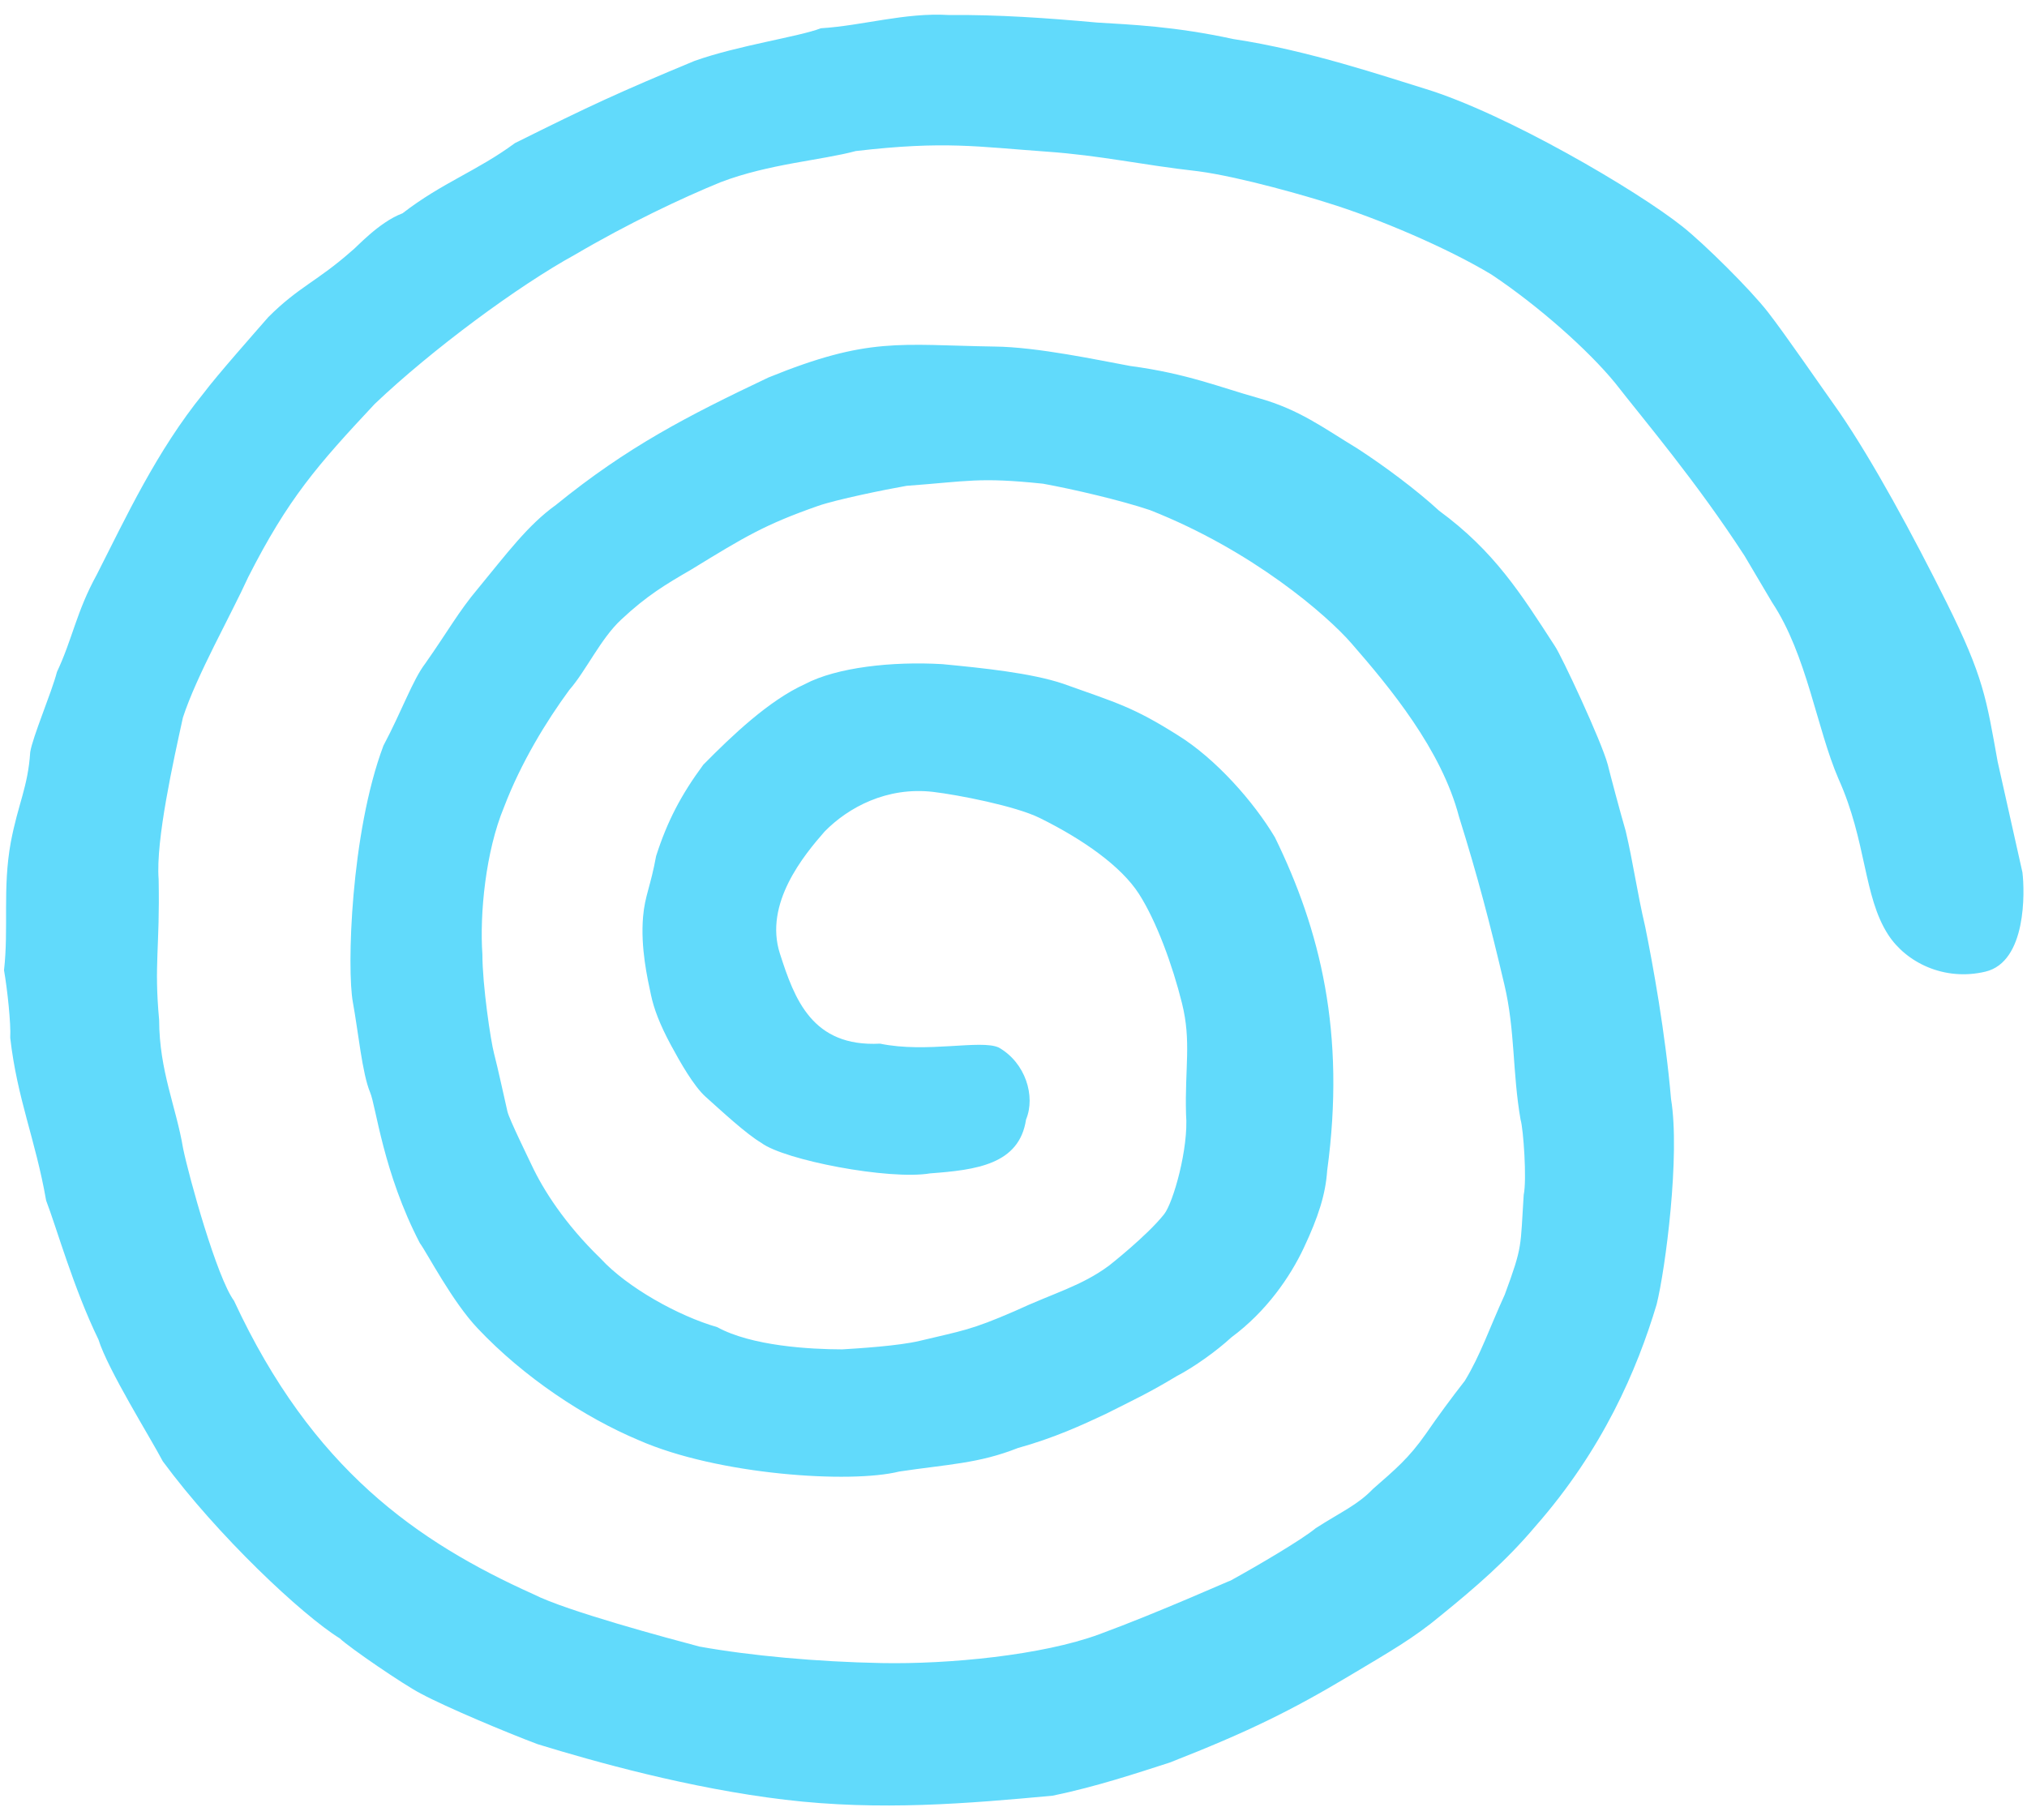
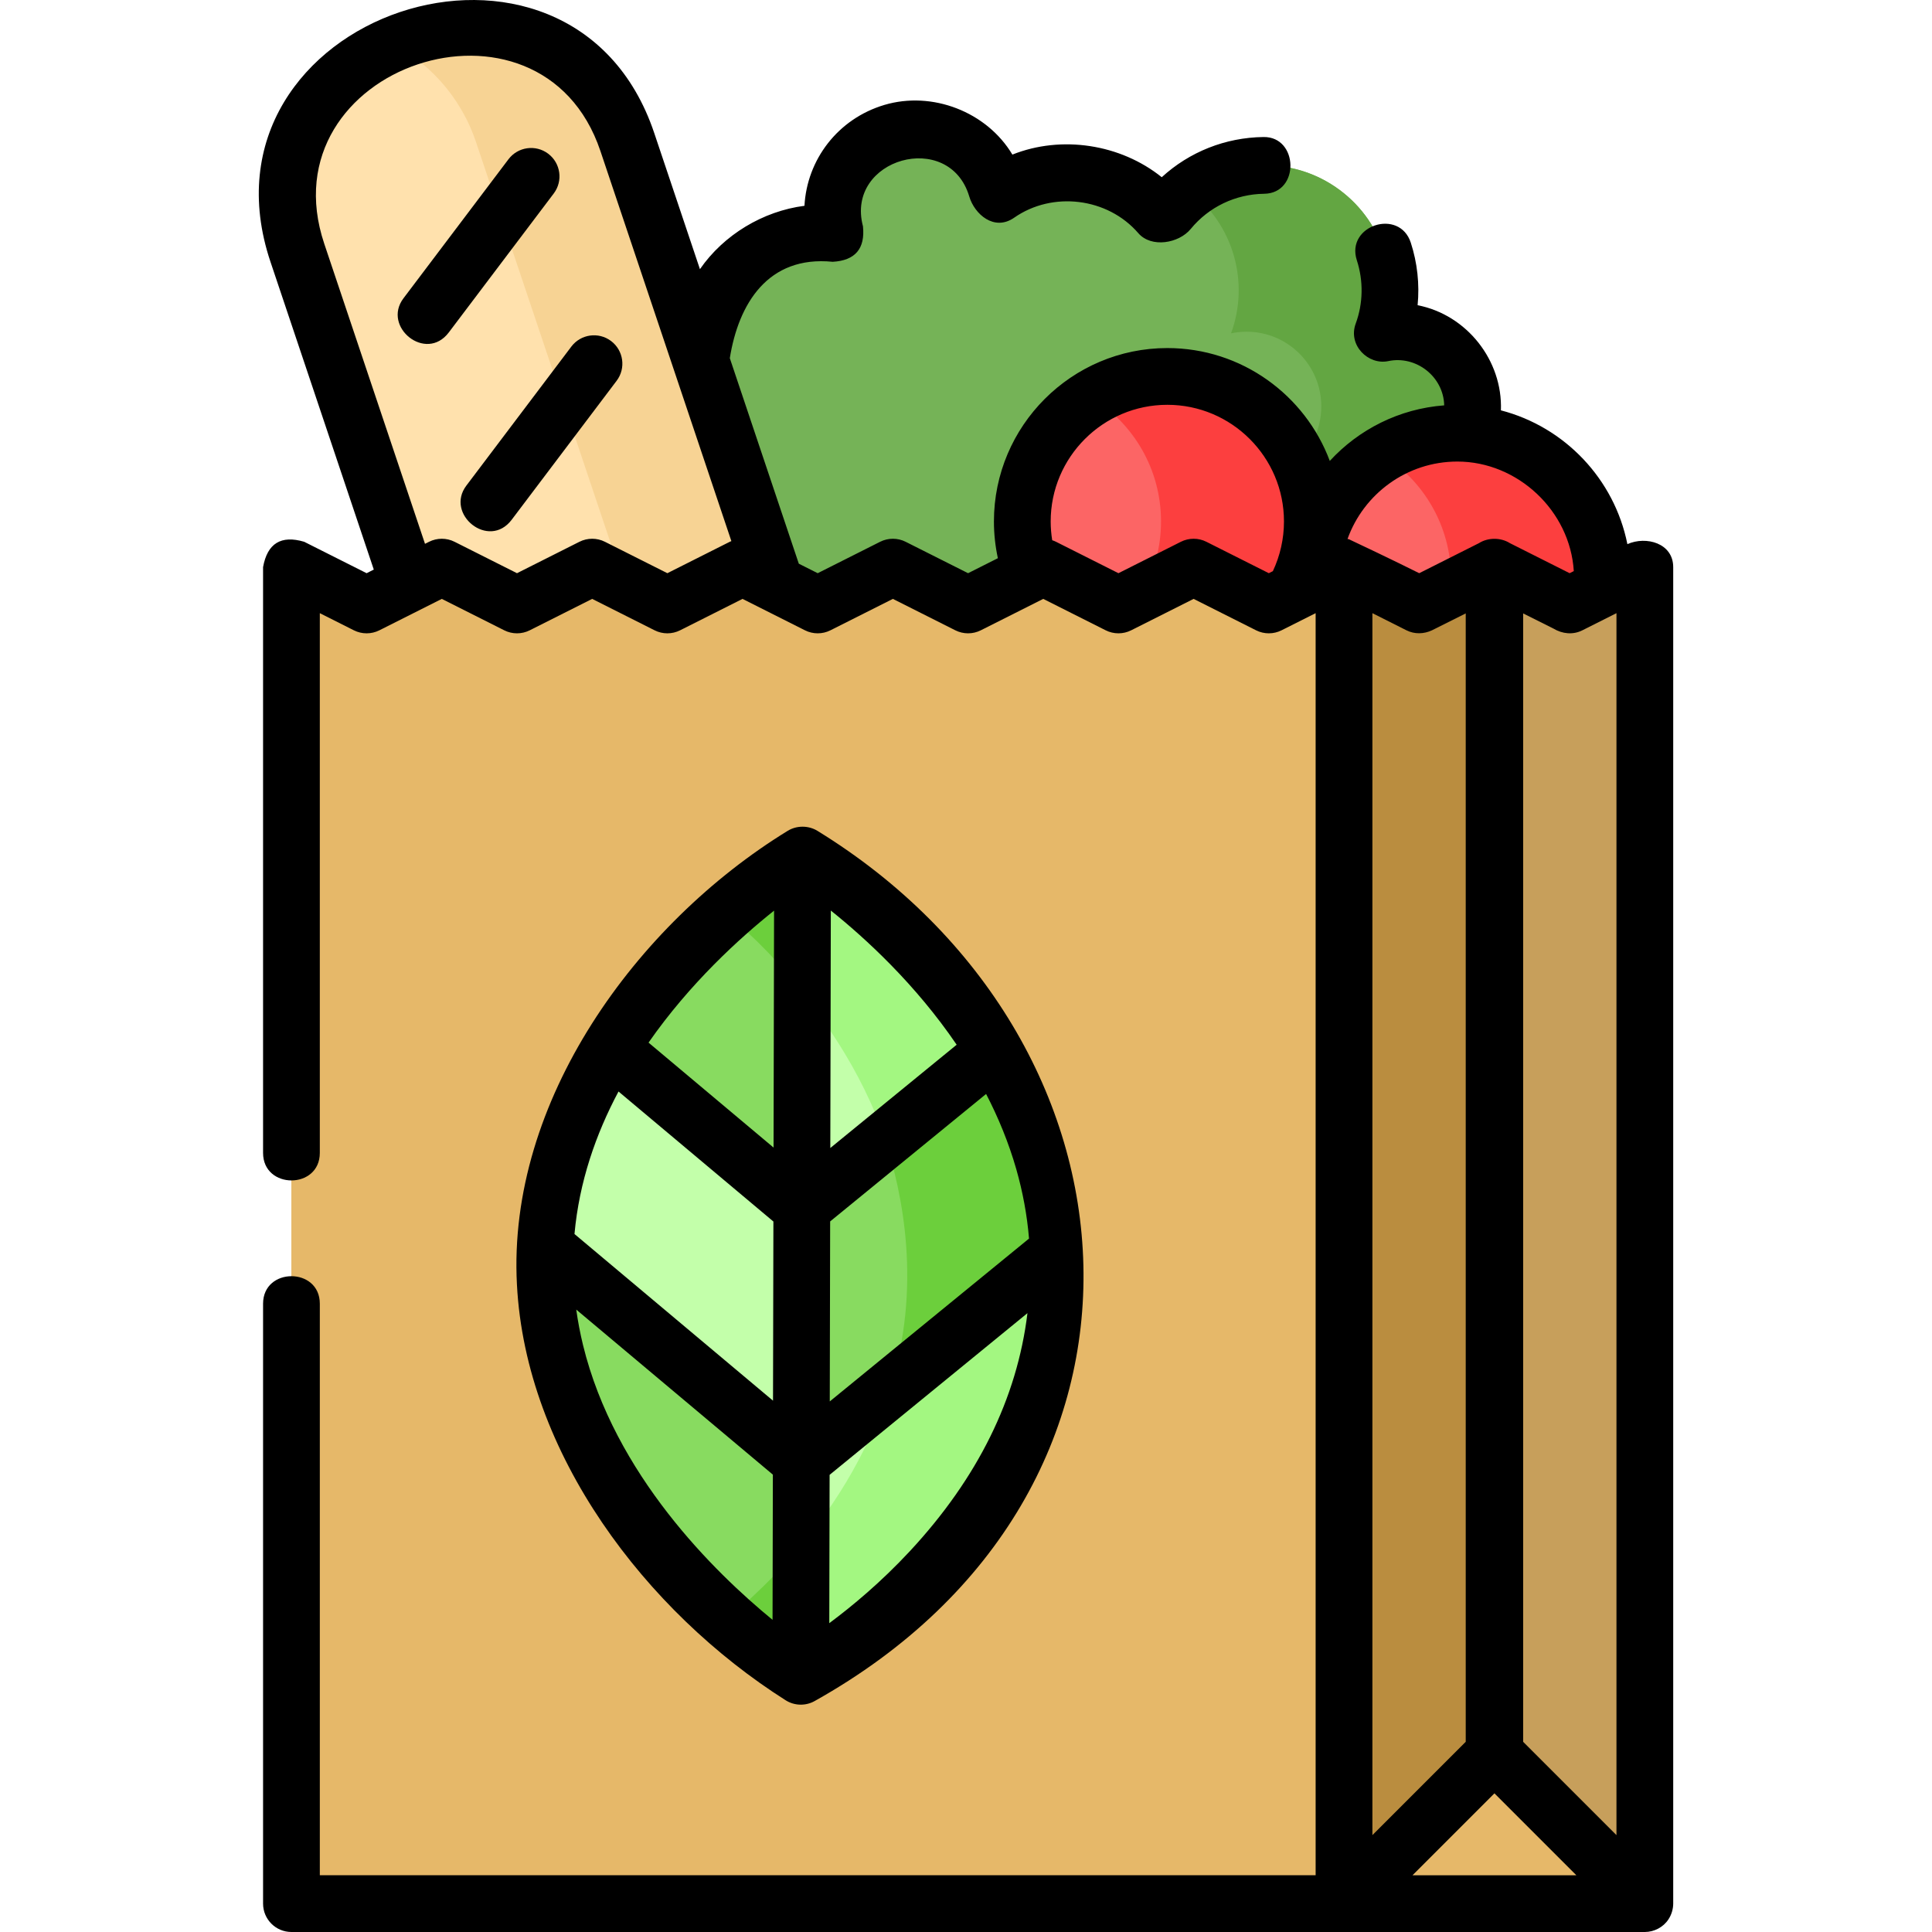
- <svg xmlns="http://www.w3.org/2000/svg" width="127" height="114">
-   <path d="M77.279 2.448c4.702.706 9.504 2.348 12.008 3.114 5.045 1.542 13.235 6.335 16.127 8.634 1.368 1.087 4.245 3.934 5.359 5.367 1.085 1.396 3.158 4.42 4.481 6.283 2.105 3.075 4.584 7.655 6.687 11.87 2.349 4.709 2.51 6.073 3.22 10.01l1.553 6.94c.146 1.2.267 5.602-2.317 6.219-2.583.617-4.971-.575-6.097-2.317-1.558-2.411-1.343-5.833-3.105-9.75-1.374-3.166-1.975-7.767-4.169-11.076l-1.721-2.91c-3.045-4.688-6.219-8.409-8.112-10.836-1.667-2.039-4.78-4.811-7.731-6.783-2.729-1.655-7.141-3.542-10.323-4.514-1.014-.33-5.354-1.606-8.051-1.965-3.66-.411-6.068-.99-9.546-1.235-4.294-.303-6.354-.685-11.924-.034-2.11.572-5.453.799-8.462 1.95-2.43.991-5.81 2.592-9.121 4.537-3.563 1.954-8.972 5.95-12.559 9.362-3.615 3.863-5.423 5.936-7.916 10.833-1.104 2.423-3.239 6.171-4.1 8.817-.588 2.686-1.71 7.696-1.521 10.129.085 4.359-.296 5.257.031 8.82.012 3.208 1.065 5.432 1.503 8.056.375 1.813 2.114 8.086 3.19 9.542 4.891 10.538 11.456 15.102 18.772 18.394 2.062 1.05 8.515 2.777 10.382 3.272 3.183.574 7.372.957 11.404 1.035 4.242.083 10.089-.492 13.637-1.798 3.84-1.412 8.28-3.419 8.229-3.363 1.782-.982 4.501-2.585 5.348-3.29 1.637-1.049 2.623-1.455 3.593-2.465 1.399-1.224 2.246-1.929 3.306-3.446a69.052 69.052 0 0 1 2.44-3.321c.982-1.609 1.546-3.305 2.505-5.403 1.147-3.103.969-2.954 1.187-6.25.206-.955-.022-4.165-.195-4.71-.517-2.962-.334-5.575-1.012-8.451-.916-3.891-1.677-6.803-2.846-10.536-1.099-4.203-4.327-8.097-6.75-10.878-1.501-1.724-6.158-5.796-12.619-8.339-1.819-.612-4.797-1.306-6.688-1.651-4.037-.422-4.694-.151-8.559.132-1.33.232-4.418.863-5.553 1.262-3.32 1.166-4.541 1.907-7.935 3.986-1.58.917-2.771 1.619-4.386 3.133-1.289 1.193-2.21 3.221-3.254 4.41-1.43 1.946-3.022 4.542-4.09 7.342-1.158 2.785-1.531 6.706-1.355 9.229 0 1.923.523 5.443.731 6.213.207.771.727 3.161.84 3.641.113.479 1.356 3.008 1.527 3.374.701 1.492 2.043 3.636 4.304 5.825 1.668 1.822 4.893 3.61 7.307 4.303 2.165 1.188 5.816 1.39 7.836 1.394.994-.06 3.533-.216 4.858-.534 2.687-.645 3.183-.662 5.952-1.865 2.485-1.152 4.171-1.567 5.902-2.846 0 0 2.376-1.862 3.456-3.224.57-.719 1.547-4.145 1.373-6.267-.081-2.905.342-4.553-.251-6.943-.593-2.39-1.605-5.16-2.702-6.867-1.111-1.729-3.5-3.414-6.219-4.755-1.522-.752-5.129-1.449-6.659-1.63-2.907-.345-5.338.974-6.814 2.483-1.28 1.463-3.81 4.502-2.802 7.644.912 2.843 2.013 5.872 6.277 5.647 2.926.609 6.311-.275 7.438.244 1.673.95 2.316 3.048 1.708 4.511-.424 2.821-3.126 3.159-6.01 3.374-2.58.432-9.133-.831-10.573-1.91-.966-.574-2.445-1.953-3.487-2.884-.749-.67-1.597-2.164-2.176-3.237-.711-1.318-1.07-2.288-1.253-3.147-.217-1.02-.664-2.967-.495-4.914.114-1.313.466-1.872.816-3.792.697-2.177 1.563-3.834 2.956-5.722 1.815-1.842 4.12-4.035 6.37-5.054 1.984-1.048 5.46-1.434 8.605-1.25 2.551.244 5.569.555 7.564 1.224 3.415 1.22 4.391 1.463 7.194 3.231 2.369 1.466 4.752 4.163 6.082 6.397 2.829 5.789 4.452 12.229 3.272 20.898-.097 1.465-.553 2.896-1.466 4.835-.843 1.79-2.322 3.967-4.541 5.606-.894.827-2.303 1.845-3.45 2.441-1.628.988-2.723 1.502-4.423 2.356-1.492.701-3.231 1.503-5.499 2.133-2.458.972-4.344 1.012-7.435 1.473-3.043.763-11.368.218-16.327-1.969-3.385-1.423-7.183-3.932-10.07-6.99-1.604-1.681-3.173-4.731-3.634-5.355-2.296-4.414-2.746-8.566-3.114-9.438-.5-1.185-.749-3.842-1.084-5.66-.378-2.038-.144-10.585 1.914-16.071 1.16-2.184 1.839-4.131 2.624-5.154 1.411-2.007 2.093-3.261 3.293-4.684 1.809-2.194 3.126-3.984 4.888-5.246 4.49-3.651 8.241-5.577 13.314-7.987 6.304-2.567 8.197-2.036 14.163-1.941 2.684.023 6.59.867 8.51 1.217 3.566.475 5.609 1.334 8.021 2.007 2.579.72 4.07 1.869 6.186 3.148 1.742 1.125 3.792 2.666 5.146 3.917 3.464 2.54 5.135 5.21 7.258 8.489.385.55 2.906 5.923 3.308 7.419.186.749.757 2.9 1.123 4.157.471 1.994.699 3.76 1.224 6.01.47 2.318 1.27 6.695 1.617 10.786.583 3.509-.351 10.672-.902 12.871-1.227 4.1-3.373 9.104-7.611 13.923-1.8 2.134-3.714 3.788-5.925 5.583-1.691 1.411-3.142 2.232-5.754 3.792-3.548 2.117-6.248 3.469-11.221 5.413-2.025.65-4.576 1.505-7.326 2.074-5.327.492-10.801.964-16.776.254-5.976-.711-11.962-2.395-15.498-3.481-1.951-.732-5.731-2.317-7.316-3.17-1.031-.524-4.488-2.888-5.075-3.457-2.369-1.466-7.671-6.452-11.094-11.1-.75-1.436-3.447-5.745-4.032-7.633-1.555-3.193-2.639-7.055-3.276-8.705-.672-3.851-1.807-6.331-2.25-10.197.051-.91-.183-3.051-.389-4.236.301-2.646-.101-5.14.424-8.02.461-2.431 1.072-3.446 1.217-5.643.142-.94 1.352-3.767 1.674-5.025.976-2.072 1.219-3.779 2.493-6.094 1.836-3.608 3.755-7.759 6.704-11.385.842-1.124 3.23-3.821 4.044-4.756 1.924-1.923 3.053-2.227 5.235-4.157.227-.143 1.668-1.786 3.177-2.351 2.501-1.932 4.662-2.641 7.042-4.398 4.77-2.376 6.509-3.178 11.244-5.148 2.736-.976 6.552-1.516 7.926-2.049 2.614-.162 5.267-.996 8.017-.83 3.087-.029 6.198.191 9.3.473 2.099.129 4.828.231 8.53 1.034z" fill-rule="nonzero" fill="#61DAFB" />
+ <svg xmlns="http://www.w3.org/2000/svg" id="Layer_1" enable-background="new 0 0 510.679 510.679" height="512" viewBox="0 0 510.679 510.679" width="512">
+   <g>
+     <g>
+       <g>
+         <path d="m388.331 133.168c-1.229-4.127-3.559-7.622-6.57-10.27 4.56-3.618 7.494-9.196 7.494-15.47 0-10.908-8.842-19.75-19.75-19.75-1.411 0-2.785.154-4.112.435 4.932-13.364.774-28.908-11.226-37.858-14.195-10.588-34.115-8.044-45.229 5.51-.828.264-1.62.588-2.378.962-2.479-2.873-5.506-5.356-9.041-7.269-11.061-5.985-24.07-4.812-33.726 1.924-.116-.531-.246-1.061-.404-1.59-3.483-11.696-15.787-18.354-27.482-14.871-11.473 3.416-18.091 15.321-15.052 26.814-4.04-.403-8.224-.049-12.356 1.182-13.88 4.133-22.882 16.802-22.987 30.567-.455.105-.909.219-1.362.354-11.696 3.483-18.354 15.787-14.871 27.483.039.132.086.261.128.392-5.895 2.832-10.987 7.475-14.338 13.667-6.047 11.175-4.791 24.341 2.13 34.026-3.991 4.2-5.697 10.349-3.926 16.3 2.493 8.374 10.961 13.327 19.363 11.61-5.146 7.688-6.955 17.525-4.109 27.084 3.607 12.112 13.715 20.506 25.378 22.519-1.772 4.453-2.12 9.509-.646 14.459 3.482 11.695 15.787 18.354 27.482 14.871 4.181-1.245 7.713-3.621 10.373-6.69 2.62 3.3 5.935 6.138 9.876 8.271 10.767 5.826 23.382 4.875 32.951-1.393 5.487 6.577 14.553 9.629 23.282 7.03 8.775-2.613 14.714-10.192 15.662-18.754 5.451 1.396 11.338 1.382 17.124-.341 13.388-3.987 22.236-15.917 22.94-29.111 3.063.955 6.432 1.042 9.738.058 8.854-2.636 13.895-11.952 11.258-20.806-1.03-3.459-3.087-6.324-5.73-8.388-.019-.038-.035-.079-.055-.116 6.293-2.779 11.751-7.581 15.278-14.1 6.237-11.527 4.7-25.169-2.805-34.927 7.036-5.42 10.384-14.795 7.698-23.814z" fill="#75b357" />
+         <g>
+           <path d="m388.331 133.168c-1.229-4.127-3.559-7.622-6.57-10.27 4.56-3.618 7.494-9.196 7.494-15.47 0-10.908-8.842-19.75-19.75-19.75-1.411 0-2.785.154-4.112.435 4.932-13.364.774-28.908-11.226-37.858-12.086-9.015-28.321-8.504-39.739.212 11.791 8.981 15.859 24.383 10.964 37.646 1.327-.281 2.701-.435 4.112-.435 10.908 0 19.75 8.842 19.75 19.75 0 6.273-2.934 11.852-7.494 15.47 3.011 2.647 5.342 6.143 6.57 10.27 2.685 9.018-.663 18.394-7.696 23.813 7.506 9.759 9.042 23.401 2.805 34.927-3.527 6.519-8.985 11.321-15.278 14.1.02.038.035.078.055.116 2.643 2.064 4.7 4.93 5.73 8.388 2.636 8.854-2.404 18.17-11.259 20.806-3.306.984-6.675.897-9.738-.058-.704 13.194-9.552 25.124-22.94 29.111-5.786 1.723-11.672 1.737-17.124.341-.742 6.701-4.551 12.788-10.374 16.376 4.055-.802 7.945-2.369 11.43-4.651 5.487 6.577 14.553 9.629 23.282 7.03 8.775-2.613 14.714-10.192 15.662-18.754 5.451 1.396 11.338 1.382 17.124-.341 13.388-3.987 22.236-15.917 22.94-29.111 3.063.955 6.432 1.042 9.738.058 8.854-2.636 13.895-11.952 11.259-20.806-1.03-3.459-3.087-6.324-5.73-8.388-.019-.038-.035-.079-.055-.116 6.293-2.779 11.75-7.581 15.278-14.1 6.237-11.527 4.7-25.169-2.805-34.927 7.035-5.42 10.383-14.795 7.697-23.814z" fill="#63a642" />
+         </g>
+         <g>
+           <path d="m306.336 456.095-87.216 29.28-140.514-418.543c-8.086-24.084 4.884-50.163 28.968-58.248 24.084-8.086 50.163 4.884 58.248 28.968z" fill="#ffe1ad" />
+           <path d="m165.822 37.551c-8.086-24.084-34.164-37.053-58.248-28.968-1.857.624-3.639 1.366-5.36 2.194 10.761 5.198 19.504 14.55 23.608 26.774l140.513 418.543-51.268 17.212 4.052 12.068 87.216-29.28z" fill="#f7d394" />
+         </g>
+         <circle cx="308.556" cy="137.835" fill="#fc6565" r="38.333" />
+         <path d="m308.556 99.501c-7.33 0-14.177 2.06-20 5.628 10.996 6.739 18.333 18.864 18.333 32.705s-7.338 25.966-18.333 32.705c5.823 3.569 12.67 5.628 20 5.628 21.171 0 38.333-17.162 38.333-38.333s-17.163-38.333-38.333-38.333z" fill="#fc3f3f" />
+         <circle cx="385.222" cy="152.835" fill="#fc6565" r="38.333" />
+         <path d="m385.222 114.501c-7.33 0-14.177 2.06-20 5.628 10.996 6.739 18.333 18.864 18.333 32.705s-7.338 25.966-18.333 32.705c5.823 3.569 12.67 5.628 20 5.628 21.171 0 38.333-17.162 38.333-38.333s-17.162-38.333-38.333-38.333z" fill="#fc3f3f" />
+         <g>
+           <g>
+             <path d="m414.895 159.907-19.88-10-19.878 10-19.876-10-19.876 10-19.877-10-19.874 10-19.873-10-19.871 10-19.875-10-19.872 10-19.869-10-19.873 10-19.873-10-19.873 10-19.874-10-19.873 10-19.871-10v353.272h357.738v-353.272z" fill="#e6b869" />
+           </g>
+           <g>
+             <path d="m414.895 159.907-19.88-10-19.878 10-19.876-10-19.876 10-19.877-10-19.874 10-19.873-10-19.871 10-19.875-10-19.872 10-19.869-10-19.873 10-19.873-10-19.873 10-19.874-10-19.873 10-19.871-10v353.272h357.738v-353.272z" fill="#e6b869" />
+           </g>
+           <path d="m355.261 149.907v353.272l39.845-39.845v-313.427l-19.969 10z" fill="#ba8d3f" />
+           <path d="m434.775 149.907v353.272l-39.846-39.845v-313.427l19.969 10z" fill="#c79f5b" />
+           <g>
+             <path d="m279.82 335.195c-.15 70.156-68.147 107.891-68.147 107.891s-67.824-43.01-67.682-109.195 68.147-107.891 68.147-107.891 67.827 41.686 67.682 109.195z" fill="#c3ffaa" />
+             <path d="m279.82 335.195c-.15 70.156-68.147 107.891-68.147 107.891s-67.824-43.01-67.682-109.195 68.147-107.891 68.147-107.891 67.827 41.686 67.682 109.195z" fill="#c3ffaa" />
+             <path d="m212.138 226s-8.794 5.394-20.064 15.379c19.998 17.874 47.839 50.539 47.746 93.816-.095 44.372-27.327 75.768-47.334 92.858 10.834 9.733 19.187 15.034 19.187 15.034s67.997-37.735 68.147-107.891c.145-67.51-67.682-109.196-67.682-109.196z" fill="#a3f781" />
+             <g fill="#88db60">
+               <path d="m211.938 319.293.2-93.293s-30.525 18.724-50.716 50.986l50.457 42.355z" />
+               <path d="m211.785 386.286-67.672-56.807c-.07 1.46-.119 2.928-.122 4.412-.142 66.185 67.682 109.195 67.682 109.195l.122-56.808z" />
+               <path d="m211.938 319.293-.144 66.986 67.926-55.516c-.854-20.285-7.767-38.128-16.884-53.069z" />
+             </g>
+           </g>
+         </g>
+       </g>
+       <g>
+         <path d="m262.836 277.693-28.883 23.606c4.525 13.759 9.937 39.042 1.199 65.888l44.567-36.425c-.853-20.284-7.766-38.128-16.883-53.069z" fill="#6ccf3c" />
+       </g>
+       <g>
+         <path d="m212.061 262.19.077-36.19s-8.931 5.485-20.322 15.615c8.107 6.211 15.176 14.146 20.245 20.575z" fill="#6ccf3c" />
+       </g>
+       <g>
+         <path d="m211.747 408.55c-3.262 3.891-10.256 11.738-19.474 19.311 10.937 9.855 19.399 15.225 19.399 15.225z" fill="#6ccf3c" />
+       </g>
+     </g>
+     <g>
+       <path d="m144.905 40.633c-3.304-2.497-8.008-1.84-10.505 1.465l-27.749 36.743c-5.719 7.573 5.936 17.03 11.97 9.04l27.749-36.743c2.497-3.305 1.84-8.009-1.465-10.505z" />
+       <path d="m161.528 90.145c-3.305-2.496-8.009-1.84-10.505 1.465l-27.749 36.743c-5.72 7.573 5.936 17.03 11.97 9.04l27.749-36.743c2.496-3.305 1.84-8.008-1.465-10.505z" />
+       <path d="m441.021 507.327c.791-1.189 1.253-2.717 1.253-4.148v-353.272c0-6.328-7.143-8.3-12.112-6.076-3.444-17.219-16.564-30.986-33.431-35.365.495-13.19-9.024-25.262-22.016-27.788.533-5.528-.064-11.171-1.801-16.519-2.997-9.222-17.262-4.59-14.268 4.633 1.775 5.467 1.672 11.407-.29 16.726-2.126 5.762 3.346 11.046 8.591 9.933 7.35-1.557 14.619 4.09 14.793 11.696-11.928.901-22.596 6.377-30.241 14.687-6.506-17.404-23.299-29.832-42.945-29.832-25.272 0-45.833 20.561-45.833 45.833 0 3.292.356 6.539 1.042 9.713l-7.875 3.963-16.503-8.304c-2.121-1.067-4.622-1.066-6.743 0l-16.5 8.304-4.996-2.514-18.236-54.326c2.283-14.306 10.024-27.193 27.201-25.473 5.938-.337 8.603-3.464 7.995-9.38-4.742-17.932 22.797-25.677 28.094-7.89 1.394 4.698 6.599 9.293 11.884 5.606 10.128-7.065 24.689-5.301 32.799 4.094 3.435 3.98 10.729 2.703 13.855-1.106 4.773-5.822 11.853-9.213 19.42-9.304 9.476-.114 9.081-15.148-.18-14.999-10.074.121-19.606 3.934-26.898 10.624-10.888-8.759-26.482-11.167-39.48-5.981-6.772-11.327-21.213-16.886-33.833-13.128-12.338 3.674-20.474 14.51-21.125 26.663-10.958 1.409-21.337 7.652-27.629 16.752l-12.08-35.984c-21.919-65.285-123.398-31.362-101.437 34.053l27.307 81.339-1.895.954-16.5-8.304c-6.118-1.813-9.741.42-10.872 6.7v154.838c0 9.697 15 9.697 15 0v-142.668l9 4.529c2.121 1.067 4.623 1.067 6.743 0l16.501-8.304 16.503 8.304c2.121 1.067 4.622 1.067 6.742 0l16.501-8.304 16.502 8.304c2.121 1.067 4.622 1.067 6.742 0l16.501-8.304c5.499 2.768 10.999 5.535 16.498 8.303 2.121 1.067 4.622 1.067 6.743 0l16.5-8.304 16.503 8.304c2.121 1.067 4.623 1.066 6.742 0l16.5-8.304 16.503 8.304c2.121 1.067 4.621 1.067 6.742 0l16.503-8.304 16.505 8.304c2.121 1.067 4.621 1.067 6.742 0l9.005-4.531v333.604h-263.22v-151.073c0-9.697-15-9.697-15 0v158.574c0 4.142 3.358 7.5 7.5 7.5h357.738c2.456 0 4.906-1.275 6.246-3.352zm-264.62-355.816-16.502-8.304c-2.121-1.067-4.622-1.067-6.742 0l-16.501 8.304-16.503-8.304c-2.121-1.067-4.622-1.067-6.742 0l-1.071.539-26.624-79.301c-15.773-46.984 57.278-71.33 72.997-24.506l34.608 103.088c-.139.06-.281.112-.418.18zm186.36 10.565 9.006 4.531c2.137 1.076 4.608 1.003 6.747-.002l8.917-4.466v298.266l-24.669 24.668v-322.997zm39.845.063 8.03 4.021c2.328 1.396 5.138 1.703 7.634.446l9.005-4.531v322.997l-24.668-24.668v-298.265zm-17.383-40.138c15.948 0 29.81 13.04 30.771 28.957l-1.099.553-15.776-7.936c-2.406-1.525-5.773-1.536-8.185-.011l-15.796 7.947c-5.695-2.865-18.48-8.962-18.6-8.982-.117-.02-.233-.047-.351-.062 4.268-11.916 15.67-20.466 29.036-20.466zm-66.343 21.206c-2.121-1.067-4.621-1.067-6.742 0l-16.503 8.304-16.503-8.304c-.326-.164-.664-.294-1.006-.408-.263-1.631-.404-3.288-.404-4.964 0-17.001 13.832-30.833 30.833-30.833s30.833 13.832 30.833 30.833c0 4.557-1.014 9.055-2.937 13.139l-1.067.537zm76.138 330.822 21.65 21.65h-43.3z" />
+       <path d="m136.64 339.542c2.305 44.685 34.039 86.429 71.016 109.878 2.363 1.498 5.314 1.533 7.656.224 99.176-55.465 90.056-175.138.754-230.034-2.363-1.452-5.484-1.455-7.849-.004-40.051 24.567-74.171 71.5-71.577 119.936zm26.85-51.028 40.94 34.367-.101 47.354-52.477-44.051c1.248-13.827 5.662-26.462 11.638-37.67zm105.141 20.532c1.708 5.987 2.856 12.129 3.367 18.342l-52.669 43.046.102-47.58 41.223-33.691c3.211 6.2 5.958 12.837 7.977 19.883zm-114.525 46.482c-.751-3.089-1.353-6.217-1.785-9.367l51.967 43.623-.083 38.381c-15.401-12.622-41.758-38.43-50.099-72.637zm50.501-114.821-.134 62.624-33.047-27.741c10.895-15.638 23.998-27.564 33.181-34.883zm35.917 169.285c-7.638 8.221-15.333 14.605-21.321 19.054l.084-39.206 52.297-42.742c-2.738 22.507-13.149 43.616-31.06 62.894zm12.348-133.841-33.399 27.298.135-62.767c9.212 7.378 22.388 19.477 33.264 35.469z" />
+     </g>
+   </g>
</svg>
